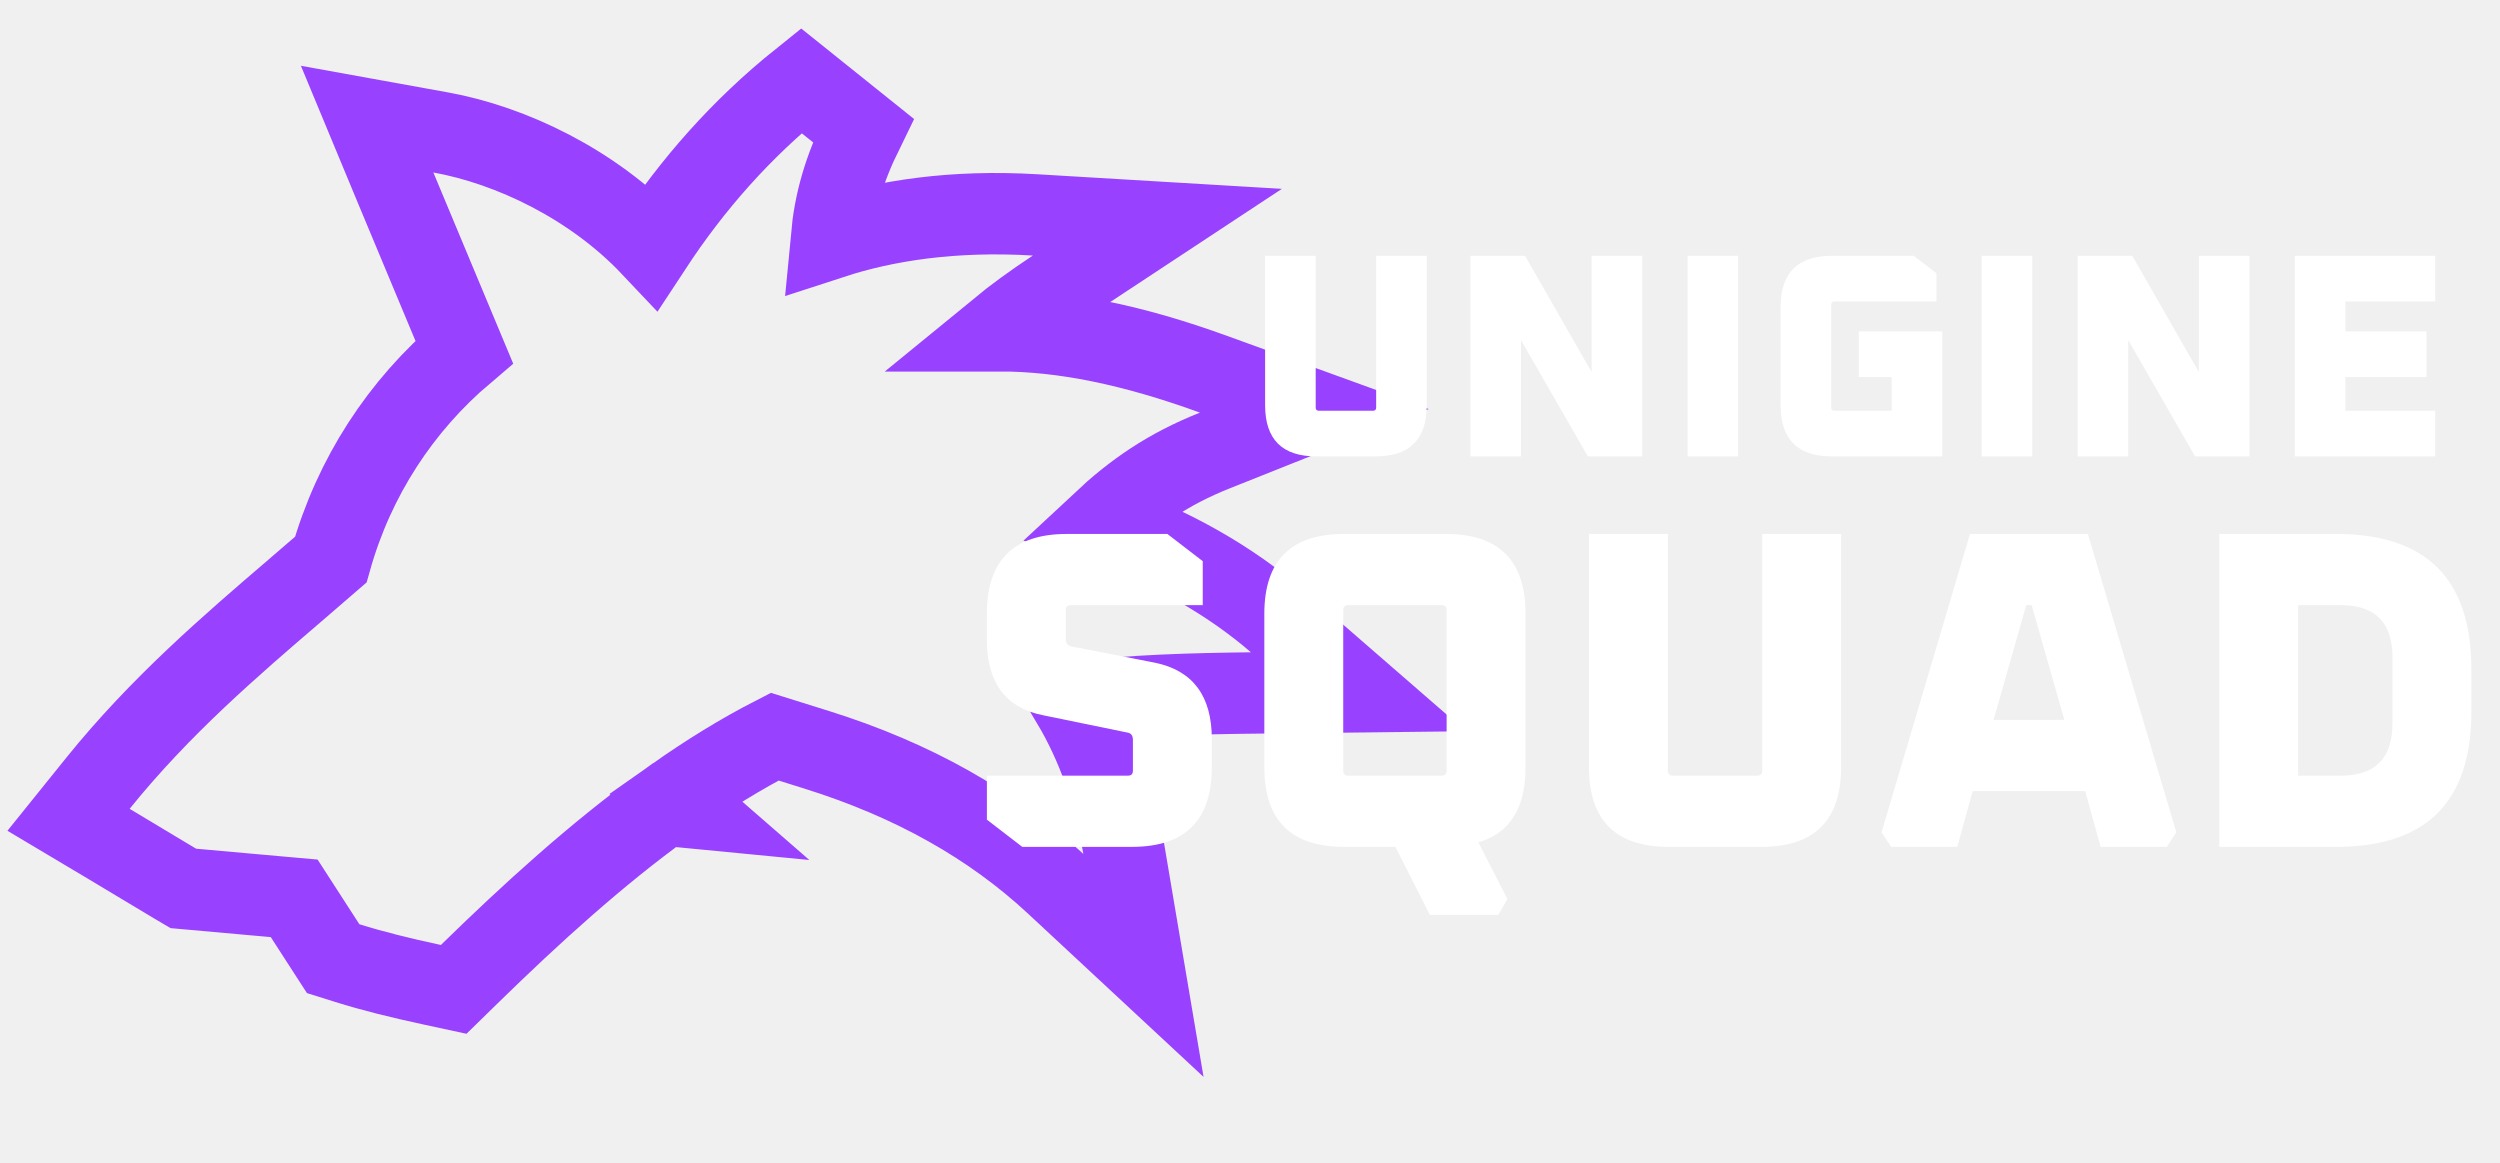
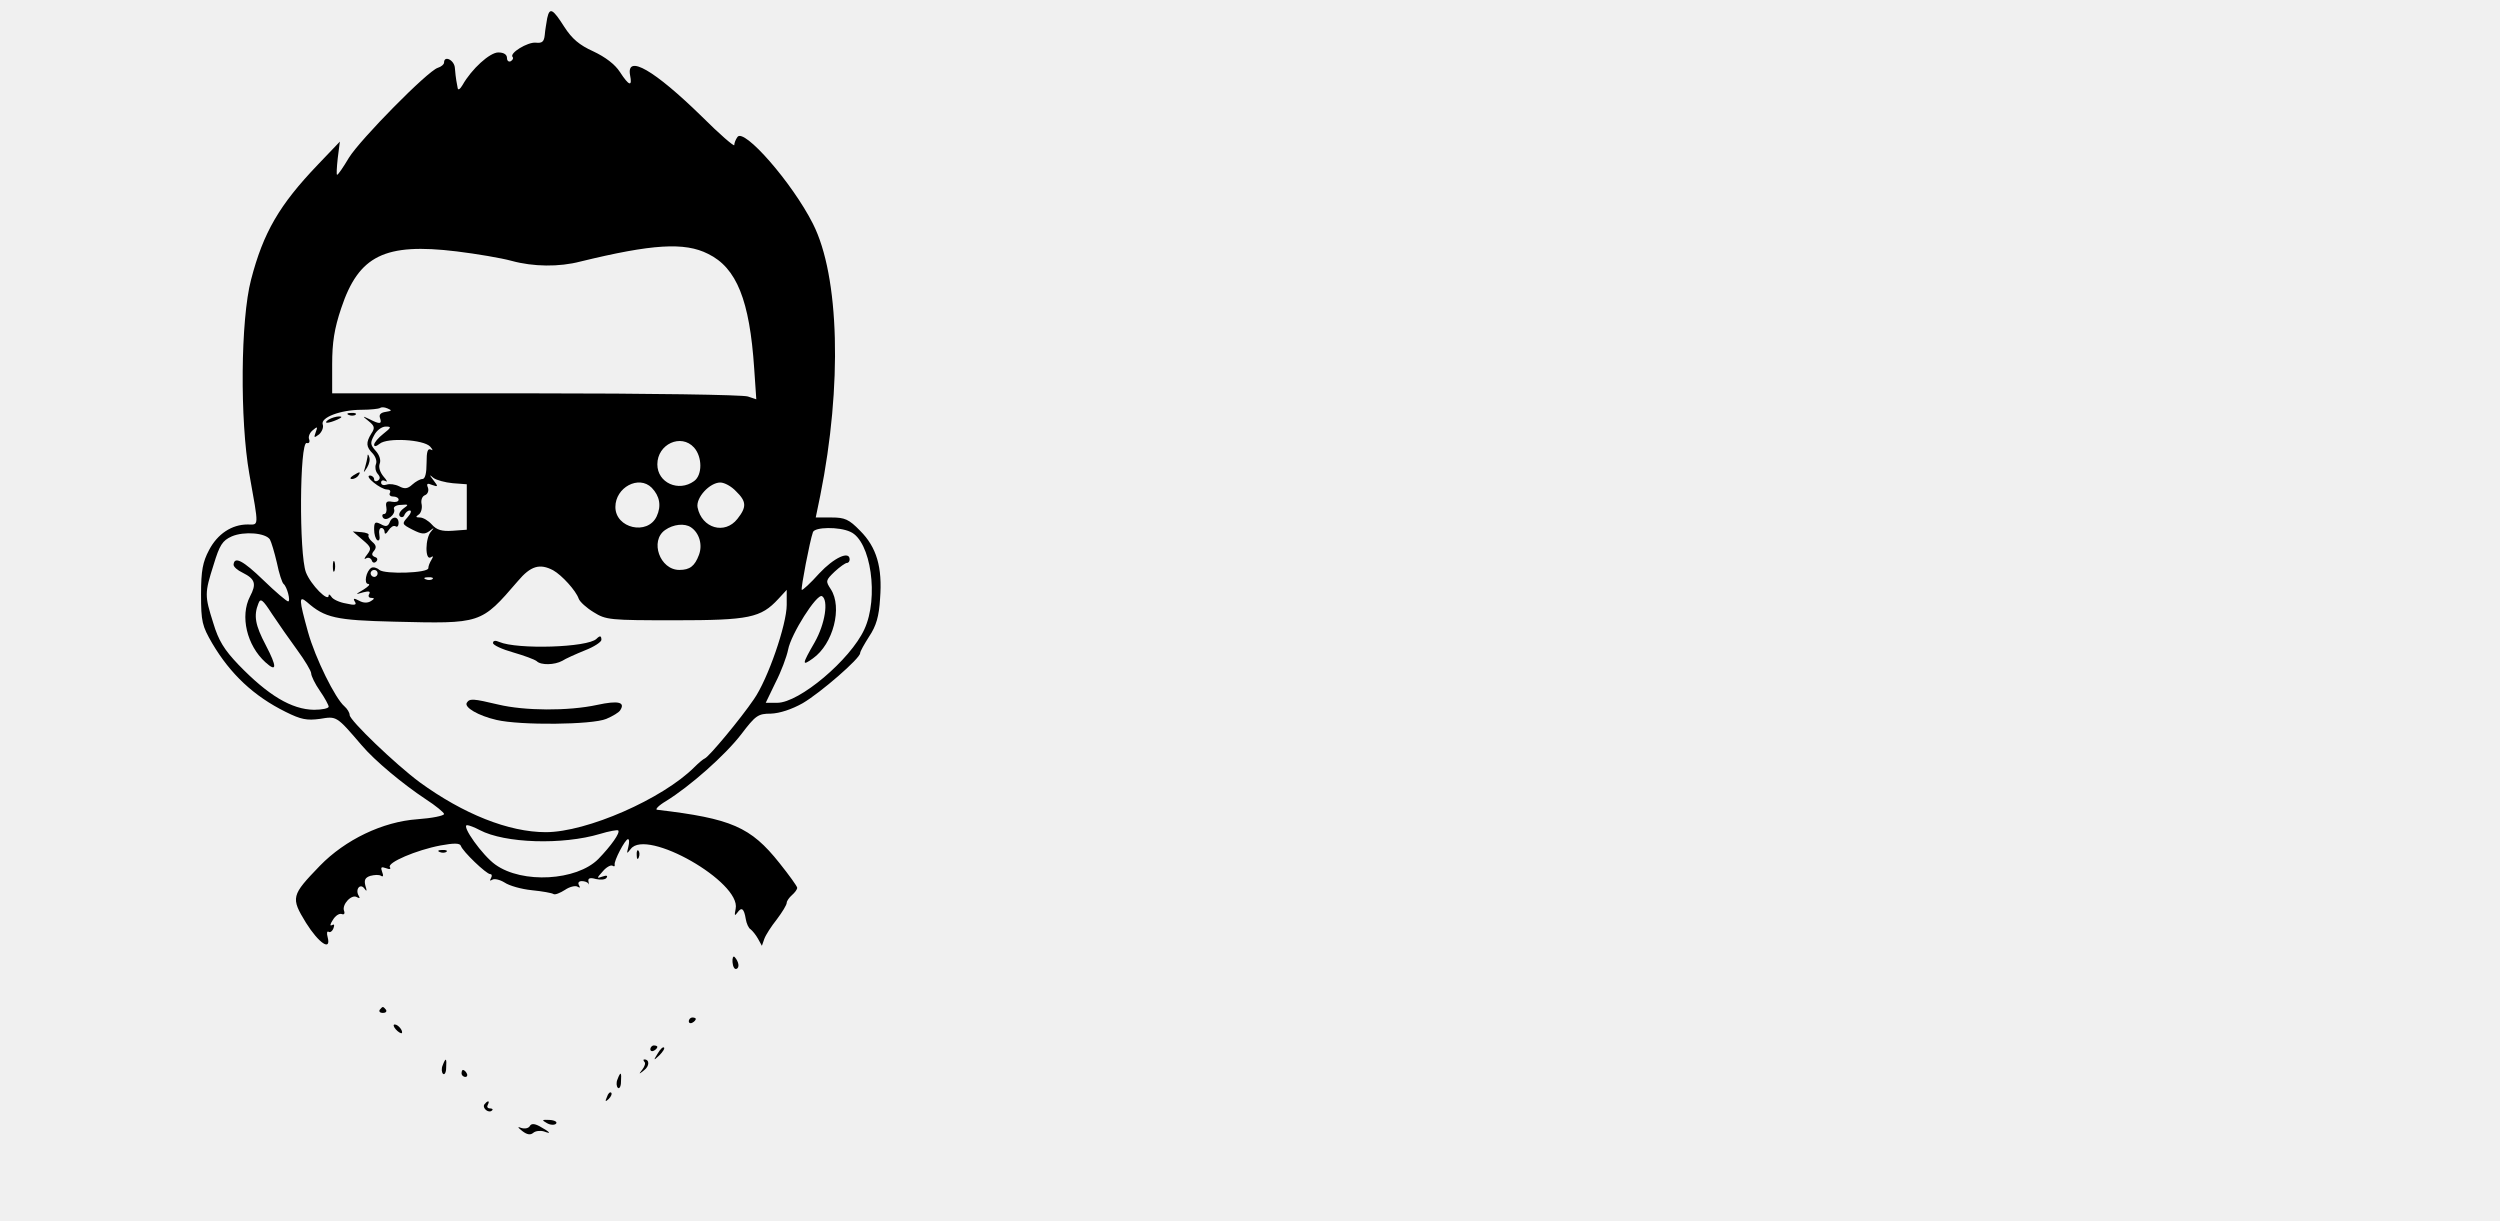
- <svg xmlns="http://www.w3.org/2000/svg" width="215" height="100" viewBox="0 0 215 100" fill="none">
-   <g clip-path="url(#clip0_33_11)">
-     <path d="M34.036 16.175L31.573 10.245L37.892 11.389C43.968 12.489 50.998 15.846 56.045 21.187C59.537 15.869 63.756 11.065 68.905 6.939L74.235 11.213C72.552 14.64 71.789 17.376 71.499 20.481C76.149 18.964 81.975 18.06 89.039 18.482L99.536 19.108L90.757 24.897C88.918 26.11 87.299 27.288 85.888 28.445C91.445 28.437 97.417 29.664 104.388 32.194L113.029 35.331L104.49 38.736C100.442 40.349 97.59 42.336 94.748 44.993C100.532 46.862 105.948 50.045 109.873 53.456L116.821 59.493L107.617 59.597C102.804 59.652 97.136 59.786 92.21 60.437C94.383 64.1 95.838 68.255 96.616 72.853L98.335 83.025L90.781 75.999C85.332 70.931 78.534 67.082 70.26 64.491L66.624 63.353C63.716 64.844 60.869 66.608 58.081 68.571L59.06 69.423L57.146 69.238C51.302 73.464 45.717 78.538 40.362 83.772L39.017 85.087L37.178 84.69C34.449 84.102 32.046 83.51 29.857 82.823L28.651 82.445L27.965 81.383L25.464 77.511L25.3 77.257L23.909 77.133L16.555 76.475L15.766 76.404L15.083 76C14.196 75.475 13.229 74.892 12.215 74.281C11.292 73.725 10.331 73.146 9.358 72.566L5.894 70.503L8.423 67.364C13.769 60.727 19.879 55.489 25.394 50.761C26.436 49.868 27.456 48.994 28.446 48.132C30.444 41.026 34.467 34.885 39.919 30.267C37.955 25.576 35.991 20.88 34.036 16.175Z" stroke="#9841FF" stroke-width="7" />
-     <path d="M108.8 34.85V22H113.15V35.05C113.15 35.233 113.242 35.325 113.425 35.325H118.075C118.258 35.325 118.35 35.233 118.35 35.05V22H122.7V34.85C122.7 37.783 121.233 39.25 118.3 39.25H113.2C110.267 39.25 108.8 37.783 108.8 34.85Z" fill="white" />
-     <path d="M126.455 39.25V22H131.155L136.88 32V22H141.23V39.25H136.555L130.805 29.25V39.25H126.455Z" fill="white" />
-     <path d="M145.132 39.25V22H149.482V39.25H145.132Z" fill="white" />
-     <path d="M153.134 34.85V26.4C153.134 23.467 154.6 22 157.534 22H164.584L166.534 23.5V25.925H157.759C157.575 25.925 157.484 26.017 157.484 26.2V35.05C157.484 35.233 157.575 35.325 157.759 35.325H162.684V32.425H159.859V28.5H167.034V39.25H157.534C154.6 39.25 153.134 37.783 153.134 34.85Z" fill="white" />
-     <path d="M170.425 39.25V22H174.775V39.25H170.425Z" fill="white" />
-     <path d="M178.677 39.25V22H183.377L189.102 32V22H193.452V39.25H188.777L183.027 29.25V39.25H178.677Z" fill="white" />
-     <path d="M197.353 39.25V22H209.428V25.925H201.703V28.5H208.678V32.425H201.703V35.325H209.428V39.25H197.353Z" fill="white" />
-     <path d="M84.872 70.49V66.707H97.001C97.287 66.707 97.43 66.564 97.43 66.278V63.626C97.43 63.262 97.274 63.054 96.962 63.002L89.747 61.52C86.497 60.896 84.872 58.725 84.872 55.007V52.784C84.872 48.208 87.16 45.92 91.736 45.92H100.394L103.436 48.26V52.043H92.087C91.801 52.043 91.658 52.186 91.658 52.472V54.968C91.658 55.306 91.814 55.514 92.126 55.592L99.341 56.996C102.591 57.672 104.216 59.856 104.216 63.548V65.966C104.216 70.542 101.928 72.83 97.352 72.83H87.914L84.872 70.49Z" fill="white" />
-     <path d="M108.732 65.966V52.784C108.732 48.208 111.02 45.92 115.596 45.92H124.332C128.908 45.92 131.196 48.208 131.196 52.784V65.966C131.196 69.502 129.844 71.66 127.14 72.44L129.636 77.315L128.856 78.68H122.967L120.003 72.83H115.596C111.02 72.83 108.732 70.542 108.732 65.966ZM115.518 66.278C115.518 66.564 115.661 66.707 115.947 66.707H123.981C124.267 66.707 124.41 66.564 124.41 66.278V52.472C124.41 52.186 124.267 52.043 123.981 52.043H115.947C115.661 52.043 115.518 52.186 115.518 52.472V66.278Z" fill="white" />
-     <path d="M136.653 65.966V45.92H143.439V66.278C143.439 66.564 143.582 66.707 143.868 66.707H151.122C151.408 66.707 151.551 66.564 151.551 66.278V45.92H158.337V65.966C158.337 70.542 156.049 72.83 151.473 72.83H143.517C138.941 72.83 136.653 70.542 136.653 65.966Z" fill="white" />
-     <path d="M161.815 71.582L169.42 45.92H179.56L187.165 71.582L186.346 72.83H180.652L179.326 68.033H169.654L168.328 72.83H162.634L161.815 71.582ZM171.448 61.91H177.532L174.724 52.043H174.256L171.448 61.91Z" fill="white" />
-     <path d="M190.854 72.83V45.92H200.916C208.664 45.92 212.538 49.794 212.538 57.542V61.208C212.538 68.956 208.664 72.83 200.916 72.83H190.854ZM197.64 66.707H201.306C204.27 66.707 205.752 65.212 205.752 62.222V56.528C205.752 53.538 204.27 52.043 201.306 52.043H197.64V66.707Z" fill="white" />
+ <svg xmlns="http://www.w3.org/2000/svg" version="1.0" width="715pt" height="349pt" viewBox="0 0 715 349" preserveAspectRatio="xMidYMid meet">
+   <g transform="translate(0,349) scale(0.1,-0.1)" fill="#000000" stroke="none">
+     <path d="M1565 3438 c-2 -13 -6 -34 -7 -48 -2 -20 -8 -24 -26 -22 -23 2 -76 -30 -66 -41 3 -3 1 -8 -5 -12 -6 -3 -11 1 -11 9 0 10 -9 16 -25 16 -24 0 -76 -47 -102 -93 -7 -12 -13 -16 -14 -9 -1 6 -3 17 -4 22 -1 6 -3 21 -4 35 -1 23 -31 38 -31 16 0 -5 -8 -12 -18 -15 -29 -9 -221 -204 -254 -257 -16 -27 -31 -49 -34 -49 -2 0 -1 21 2 48 l6 47 -63 -66 c-110 -115 -156 -194 -191 -329 -30 -114 -32 -402 -5 -555 28 -157 28 -145 -5 -145 -45 0 -86 -27 -110 -73 -18 -34 -23 -58 -23 -127 0 -78 3 -90 32 -140 52 -88 119 -151 210 -196 44 -22 61 -25 98 -20 48 8 47 9 119 -75 38 -45 119 -112 184 -155 28 -18 52 -38 52 -42 0 -5 -34 -12 -76 -15 -100 -7 -207 -59 -279 -133 -82 -85 -84 -91 -40 -163 37 -59 73 -83 62 -41 -3 11 -2 18 3 15 4 -3 11 2 14 11 3 9 2 12 -5 8 -6 -3 -5 3 3 15 7 12 18 19 25 17 7 -3 10 1 7 9 -7 18 22 49 37 39 8 -4 9 -3 5 4 -11 18 4 37 16 21 7 -10 8 -8 3 8 -4 16 -1 23 14 28 12 3 25 4 31 0 6 -4 7 1 3 11 -5 14 -3 16 11 11 10 -4 15 -3 11 3 -8 13 76 49 145 62 38 7 55 7 58 -1 5 -16 73 -81 84 -81 5 0 6 -5 2 -12 -4 -7 -3 -8 4 -4 6 4 22 0 35 -8 13 -9 48 -19 78 -22 30 -3 58 -8 62 -11 4 -3 19 3 33 12 13 9 30 13 36 9 7 -4 8 -3 4 4 -4 7 -1 12 8 12 8 0 16 -3 19 -7 2 -5 2 -2 0 6 -2 9 4 12 21 7 14 -3 28 -2 31 4 4 6 -1 7 -12 3 -17 -6 -17 -5 1 15 10 12 23 19 28 16 4 -3 7 -2 6 3 -3 10 30 73 38 73 4 0 4 -10 1 -22 -5 -21 -5 -21 7 -6 45 60 316 -95 300 -171 -4 -20 -3 -22 5 -11 12 17 19 12 24 -19 2 -12 8 -26 14 -29 5 -4 15 -16 21 -27 l11 -20 7 20 c4 11 20 36 36 56 15 20 28 41 28 47 0 5 7 15 15 22 8 7 15 16 15 21 0 4 -23 36 -51 71 -82 103 -137 127 -349 152 -8 0 3 12 25 25 68 42 168 130 215 191 41 54 48 59 85 59 25 1 59 12 91 30 51 30 164 128 164 143 0 5 12 26 26 48 20 30 28 57 31 108 7 90 -10 147 -57 194 -32 33 -44 38 -82 38 l-45 0 13 63 c63 314 55 627 -21 777 -59 117 -198 276 -216 248 -5 -7 -9 -17 -9 -23 0 -5 -42 31 -92 81 -137 134 -217 180 -206 119 7 -34 -3 -31 -29 9 -14 22 -42 43 -76 59 -40 18 -61 36 -83 70 -33 52 -42 57 -49 25z m460 -674 c82 -40 119 -133 132 -328 l6 -88 -24 8 c-13 5 -286 9 -607 9 l-582 0 0 83 c0 62 6 102 26 161 50 150 124 187 330 162 57 -7 128 -19 157 -27 62 -17 136 -18 197 -2 205 50 298 56 365 22z m-922 -452 c-14 -2 -20 -8 -16 -18 6 -17 -1 -18 -30 -3 -21 10 -22 10 -2 -6 16 -13 18 -19 7 -35 -16 -26 -15 -38 4 -57 8 -9 13 -22 9 -31 -3 -8 -1 -20 5 -27 8 -9 8 -15 0 -20 -5 -3 -10 -1 -10 4 0 6 -6 11 -12 11 -18 -1 31 -40 49 -40 8 0 11 -4 8 -10 -3 -5 1 -10 9 -10 9 0 16 -4 16 -9 0 -6 -9 -8 -19 -6 -15 3 -19 -1 -16 -16 2 -10 -1 -19 -6 -19 -6 0 -7 -5 -4 -10 9 -14 38 9 32 24 -3 6 6 12 20 12 22 2 23 1 6 -11 -10 -8 -14 -17 -9 -22 5 -4 11 -2 13 5 3 6 9 12 15 12 6 0 3 -9 -6 -19 -17 -19 -17 -20 14 -36 26 -13 34 -14 48 -4 14 11 15 11 5 -1 -17 -18 -18 -84 -1 -74 7 5 8 3 2 -7 -5 -8 -9 -18 -9 -24 0 -14 -124 -18 -140 -5 -8 7 -18 9 -23 6 -15 -9 -22 -46 -9 -46 7 -1 1 -7 -13 -16 -25 -15 -25 -15 -1 -8 16 4 21 3 17 -5 -4 -6 -1 -11 6 -11 10 0 9 -3 -1 -9 -9 -6 -22 -6 -34 1 -15 8 -18 7 -12 -3 6 -9 0 -11 -25 -5 -19 3 -38 12 -42 19 -4 6 -8 9 -8 4 0 -21 -51 30 -65 66 -20 53 -18 374 2 370 7 -2 10 3 7 11 -3 7 2 19 11 26 13 11 14 10 8 -6 -6 -17 -5 -17 10 -6 8 8 13 20 10 28 -7 20 51 42 111 42 26 0 50 3 53 5 3 3 12 3 21 -1 14 -6 13 -7 -5 -10z m-7 -63 c-14 -11 -26 -25 -26 -31 0 -6 6 -5 16 3 22 18 125 12 144 -8 8 -9 9 -13 3 -9 -10 5 -13 -5 -13 -38 0 -29 -4 -46 -12 -46 -6 0 -19 -7 -29 -16 -13 -12 -22 -13 -37 -5 -12 6 -28 8 -36 5 -9 -3 -16 -1 -16 6 0 6 5 8 13 4 6 -4 4 2 -6 13 -10 12 -15 27 -11 37 4 10 -1 25 -11 36 -16 18 -17 23 -5 45 7 14 22 25 33 25 17 0 17 -2 -7 -21z m889 -39 c24 -27 24 -79 0 -96 -44 -32 -105 -5 -105 48 0 58 68 89 105 48z m-690 -102 l40 -3 0 -65 0 -65 -41 -3 c-30 -2 -45 2 -59 18 -10 11 -25 20 -34 20 -12 0 -13 2 -4 8 7 4 11 18 9 29 -3 12 1 24 10 27 7 3 11 12 8 21 -5 12 -2 14 12 8 17 -6 18 -5 4 13 -13 17 -13 18 0 7 8 -6 33 -13 55 -15z m569 -13 c23 -24 28 -52 14 -82 -26 -55 -118 -34 -118 27 0 56 67 92 104 55z m241 -10 c30 -29 31 -45 4 -79 -36 -46 -102 -27 -114 33 -5 28 35 71 65 71 12 0 32 -11 45 -25z m-129 -103 c24 -16 34 -50 23 -79 -12 -32 -26 -43 -56 -43 -56 0 -85 83 -41 114 24 17 56 20 74 8z m456 -13 c59 -26 82 -189 40 -279 -40 -87 -186 -210 -249 -210 l-33 0 28 58 c16 31 32 74 36 94 8 44 82 161 97 153 19 -12 9 -79 -21 -132 -37 -64 -37 -69 -5 -46 58 41 85 146 51 198 -15 23 -15 25 11 50 15 14 31 25 35 25 5 0 8 5 8 10 0 26 -45 5 -87 -40 -25 -28 -48 -49 -50 -47 -3 4 23 140 32 165 5 15 75 16 107 1z m-1660 -22 c4 -7 13 -37 20 -67 6 -30 15 -57 19 -60 10 -8 21 -50 13 -50 -4 0 -36 27 -71 61 -58 56 -83 69 -85 44 0 -6 11 -16 26 -23 36 -18 40 -32 21 -68 -29 -56 -9 -140 44 -188 33 -30 34 -14 1 49 -30 57 -35 84 -21 119 6 16 12 12 39 -30 18 -27 50 -73 72 -103 22 -30 40 -60 40 -67 0 -7 11 -30 25 -50 14 -20 25 -41 25 -45 0 -5 -19 -9 -42 -9 -64 1 -131 41 -216 129 -41 43 -57 69 -72 119 -25 79 -25 85 1 167 17 56 25 69 52 81 35 15 97 10 109 -9z m810 -88 c25 -14 65 -58 73 -81 3 -9 23 -27 43 -39 35 -22 46 -23 232 -23 213 0 246 7 296 61 l24 26 0 -43 c0 -56 -54 -213 -94 -270 -38 -56 -128 -164 -140 -169 -5 -2 -18 -13 -30 -25 -91 -91 -308 -186 -425 -186 -106 0 -236 52 -361 143 -70 52 -200 177 -200 192 0 7 -7 18 -15 25 -26 22 -83 137 -104 212 -26 94 -27 106 -3 86 51 -45 82 -52 250 -56 249 -6 247 -7 353 116 37 44 63 51 101 31z m-502 -9 c0 -5 -4 -10 -10 -10 -5 0 -10 5 -10 10 0 6 5 10 10 10 6 0 10 -4 10 -10z m157 -16 c-3 -3 -12 -4 -19 -1 -8 3 -5 6 6 6 11 1 17 -2 13 -5z m135 -718 c72 -38 237 -43 344 -11 26 8 50 12 52 10 7 -6 -21 -45 -57 -82 -62 -62 -217 -71 -294 -16 -37 26 -99 113 -81 113 5 0 21 -6 36 -14z" />
+     <path d="M998 2303 c7 -3 16 -2 19 1 4 3 -2 6 -13 5 -11 0 -14 -3 -6 -6z" />
+     <path d="M940 2290 c-18 -12 -2 -12 25 0 13 6 15 9 5 9 -8 0 -22 -4 -30 -9z" />
+     <path d="M1051 2183 c-1 -6 -4 -20 -7 -30 -5 -17 -5 -17 6 0 6 10 9 23 6 30 -3 9 -5 9 -5 0z" />
+     <path d="M1010 2130 c-9 -6 -10 -10 -3 -10 6 0 15 5 18 10 8 12 4 12 -15 0z" />
+     <path d="M1114 1995 c-5 -11 -11 -12 -25 -4 -16 8 -19 6 -19 -15 0 -14 4 -27 9 -31 6 -3 8 4 6 15 -2 11 0 20 6 20 5 0 9 -6 9 -12 0 -7 5 -5 11 5 6 9 14 15 20 12 5 -4 9 1 9 9 0 20 -19 21 -26 1z" />
+     <path d="M1037 1946 c25 -21 26 -25 13 -42 -8 -10 -10 -15 -3 -11 6 4 13 1 16 -5 2 -8 8 -9 13 -4 5 5 4 11 -4 13 -9 4 -10 9 -2 18 7 9 6 16 -5 25 -8 7 -13 15 -11 19 3 4 -7 8 -20 9 l-25 2 28 -24z" />
+     <path d="M952 1870 c0 -14 2 -19 5 -12 2 6 2 18 0 25 -3 6 -5 1 -5 -13z" />
+     <path d="M1706 1663 c-25 -25 -227 -31 -278 -9 -11 5 -18 4 -18 -3 0 -6 26 -18 58 -27 31 -9 61 -20 67 -25 12 -12 51 -11 73 1 9 6 38 19 65 30 26 10 47 24 47 30 0 12 -4 13 -14 3z" />
+     <path d="M1335 1480 c-8 -13 33 -37 85 -49 68 -16 274 -14 314 3 19 8 37 19 40 25 15 23 -6 28 -66 15 -83 -18 -208 -17 -283 1 -72 17 -82 18 -90 5z" />
+     <path d="M1258 1053 c7 -3 16 -2 19 1 4 3 -2 6 -13 5 -11 0 -14 -3 -6 -6z" />
+     <path d="M1821 1044 c0 -11 3 -14 6 -6 3 7 2 16 -1 19 -3 4 -6 -2 -5 -13z" />
+     <path d="M2095 738 c1 -13 6 -21 11 -19 10 3 7 21 -5 34 -4 4 -7 -3 -6 -15z" />
+     <path d="M1086 602 c-3 -5 1 -9 9 -9 8 0 12 4 9 9 -3 4 -7 8 -9 8 -2 0 -6 -4 -9 -8z" />
+     <path d="M1970 569 c0 -5 5 -7 10 -4 6 3 10 8 10 11 0 2 -4 4 -10 4 -5 0 -10 -5 -10 -11z" />
+     <path d="M1132 546 c7 -8 15 -12 17 -11 5 6 -10 25 -20 25 -5 0 -4 -6 3 -14z" />
+     <path d="M1860 489 c0 -5 5 -7 10 -4 6 3 10 8 10 11 0 2 -4 4 -10 4 -5 0 -10 -5 -10 -11z" />
+     <path d="M1881 477 c-13 -21 -12 -21 5 -5 10 10 16 20 13 22 -3 3 -11 -5 -18 -17z" />
+     <path d="M1266 443 c-4 -9 -3 -20 1 -24 4 -4 9 3 9 17 2 28 -1 31 -10 7z" />
+     <path d="M1843 453 c4 -3 1 -13 -6 -22 -11 -14 -10 -14 5 -2 16 12 16 31 1 31 -4 0 -3 -3 0 -7z" />
+     <path d="M1320 420 c0 -5 5 -10 11 -10 5 0 7 5 4 10 -3 6 -8 10 -11 10 -2 0 -4 -4 -4 -10z" />
+     <path d="M1766 403 c-4 -9 -3 -20 1 -24 4 -4 9 3 9 17 2 28 -1 31 -10 7z" />
+     <path d="M1736 353 c-6 -14 -5 -15 5 -6 7 7 10 15 7 18 -3 3 -9 -2 -12 -12z" />
+     <path d="M1385 331 c-6 -11 13 -26 22 -17 4 3 1 6 -6 6 -7 0 -9 5 -6 10 3 6 4 10 1 10 -3 0 -7 -4 -11 -9z" />
+     <path d="M1564 278 c10 -6 22 -6 26 -2 5 5 -3 10 -18 11 -22 1 -24 0 -8 -9z" />
+     <path d="M1515 269 c-4 -6 -14 -8 -24 -5 -12 5 -11 2 3 -9 13 -10 23 -12 31 -5 7 6 21 7 31 4 24 -9 16 -1 -13 15 -15 8 -24 8 -28 0z" />
  </g>
-   <defs>
-     <clipPath id="clip0_33_11">
-       <rect width="215" height="100" fill="white" />
-     </clipPath>
-   </defs>
</svg>
